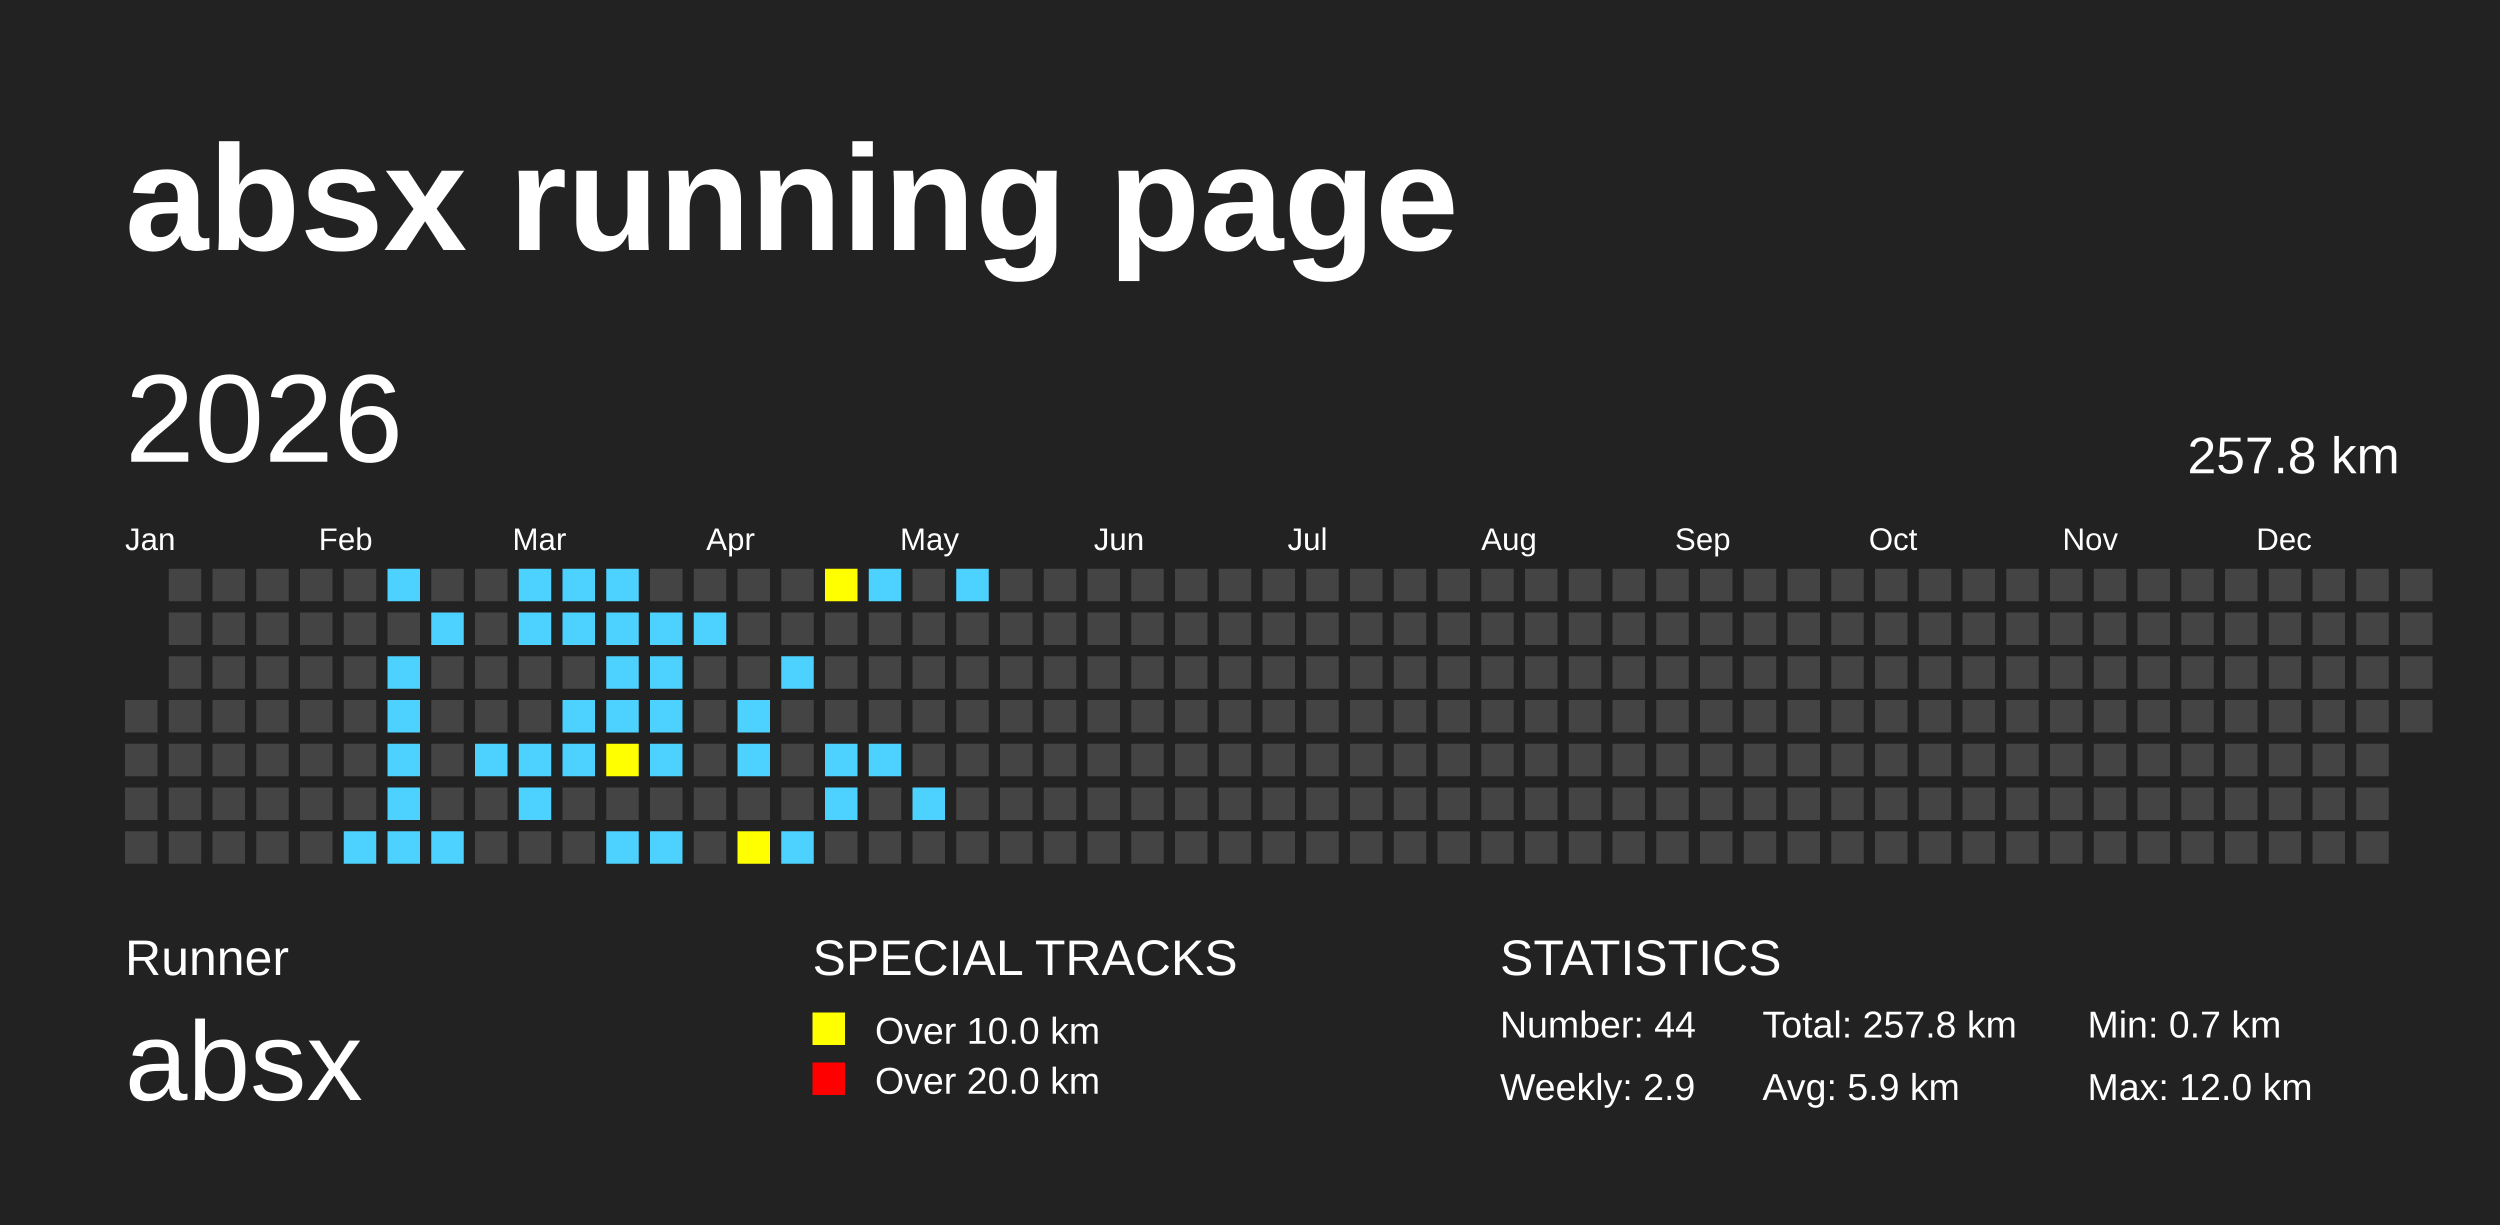
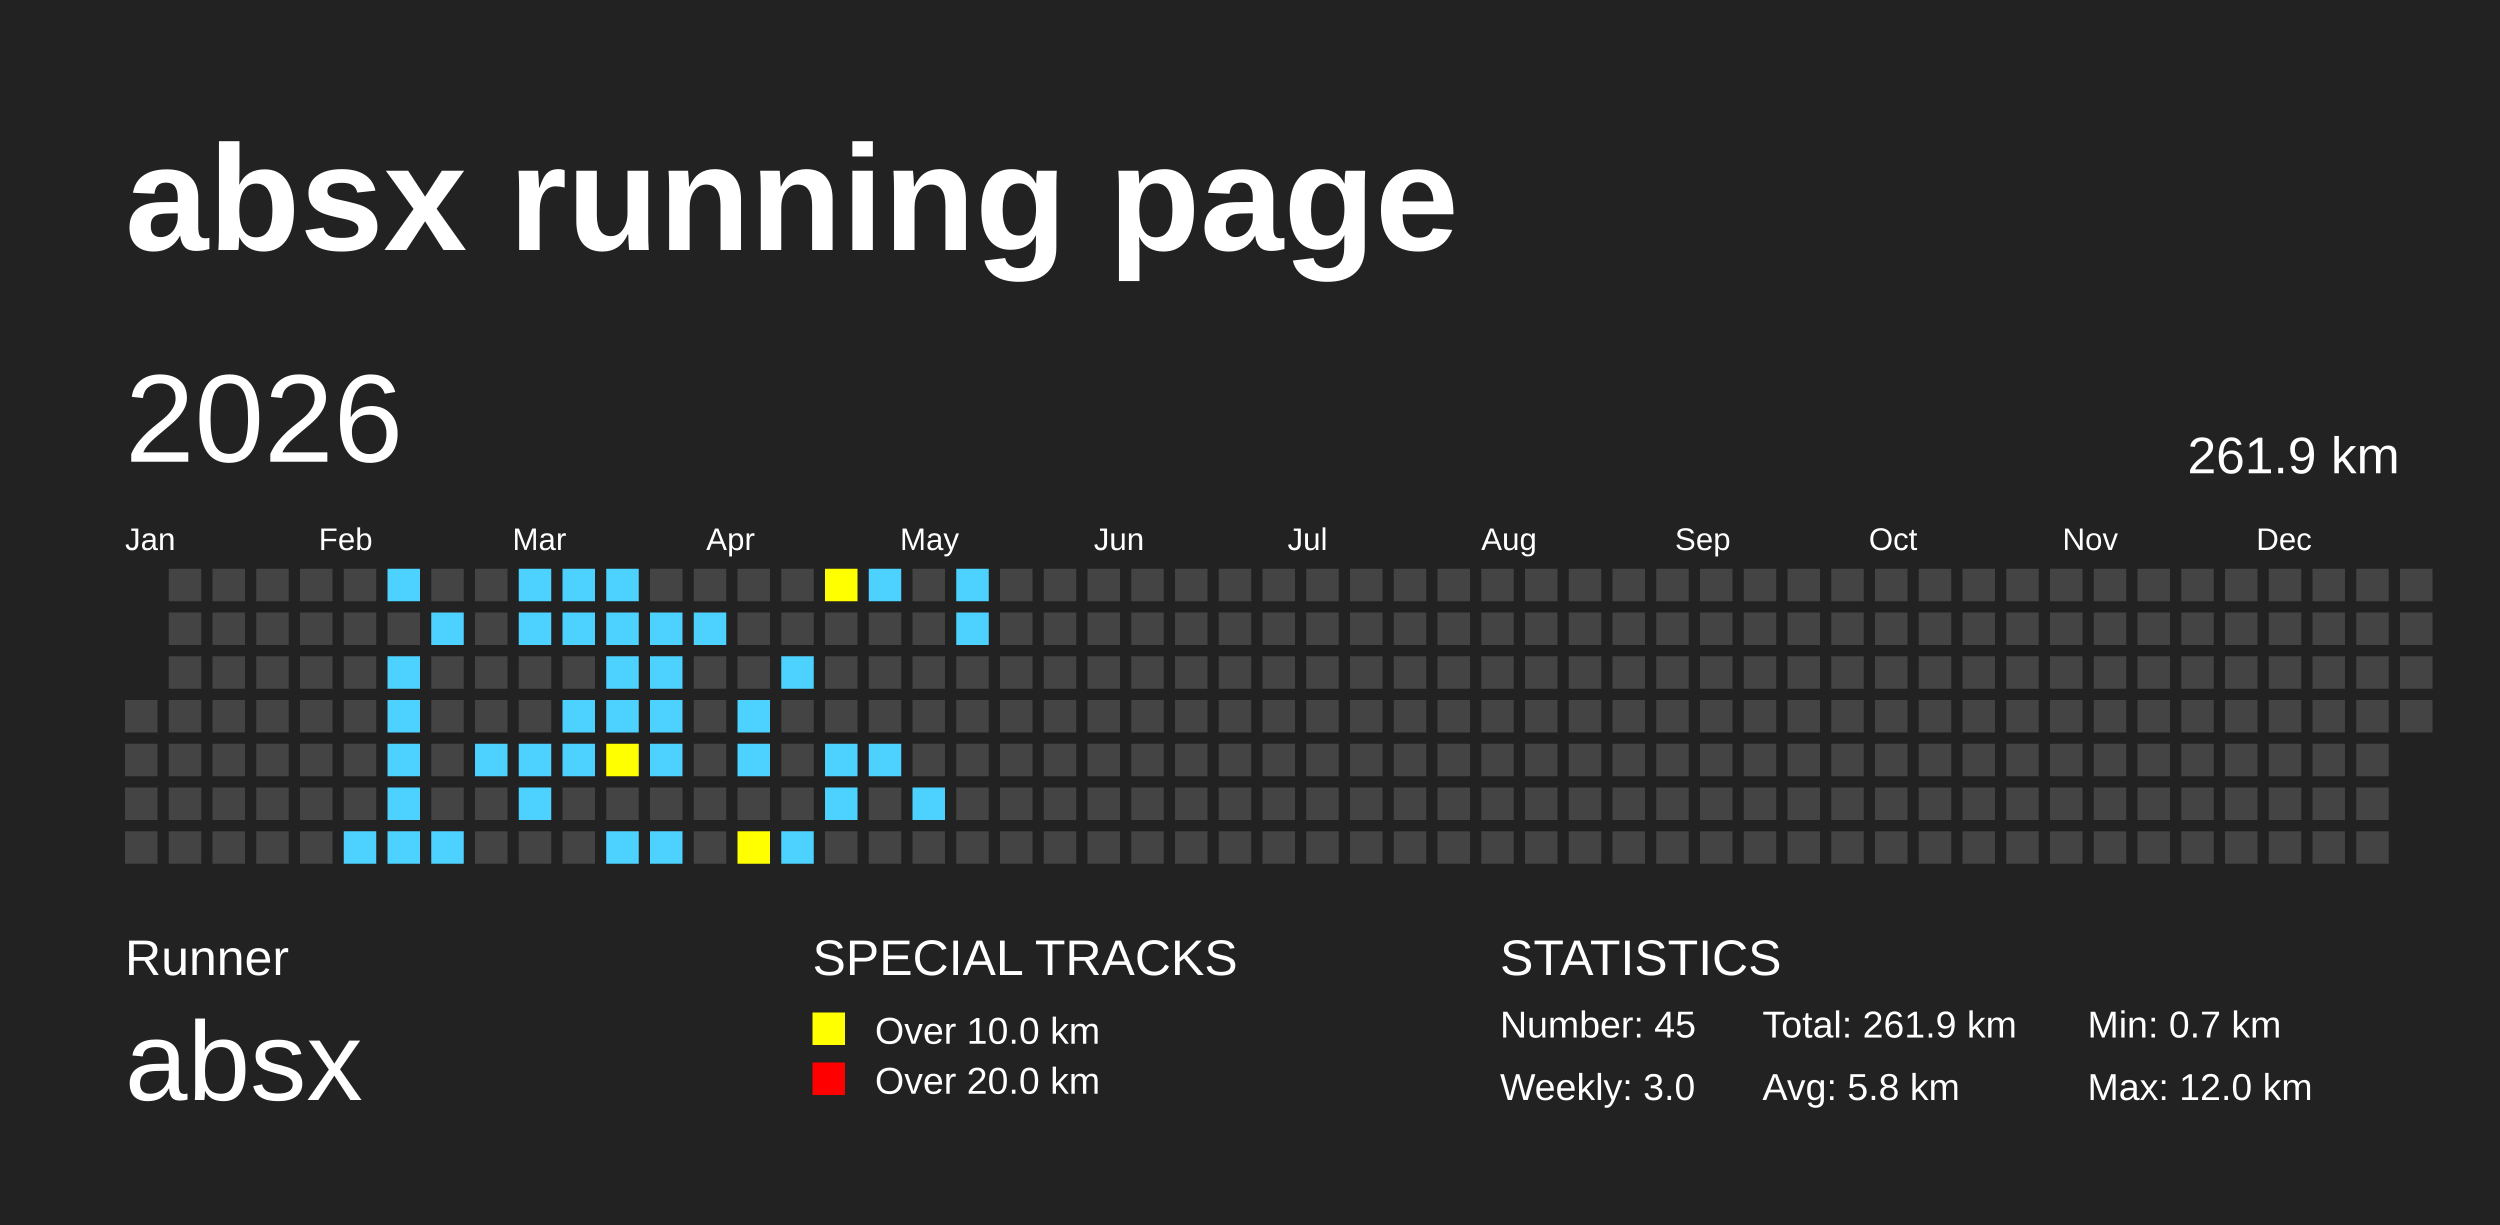
<svg xmlns="http://www.w3.org/2000/svg" baseProfile="full" height="98mm" version="1.1" viewBox="0,0,200,98" width="200mm">
  <defs />
  <rect fill="#222222" height="98" width="200" x="0" y="0" />
  <text fill="#FFFFFF" style="font-size:12px; font-family:Arial; font-weight:bold;" x="10" y="20">absx running page</text>
  <text fill="#FFFFFF" style="font-size:4px; font-family:Arial" x="10" y="78">Runner</text>
  <text fill="#FFFFFF" style="font-size:9px; font-family:Arial" x="10" y="88">absx</text>
  <text fill="#FFFFFF" style="font-size:4px; font-family:Arial" x="65" y="78">SPECIAL TRACKS</text>
  <rect fill="yellow" height="2.6" width="2.6" x="65" y="81" />
  <text fill="#FFFFFF" style="font-size:3px; font-family:Arial" x="70" y="83.5">Over 10.0 km</text>
  <rect fill="red" height="2.6" width="2.6" x="65" y="85" />
  <text fill="#FFFFFF" style="font-size:3px; font-family:Arial" x="70" y="87.5">Over 20.0 km</text>
  <text fill="#FFFFFF" style="font-size:4px; font-family:Arial" x="120" y="78">STATISTICS</text>
-   <text fill="#FFFFFF" style="font-size:3px; font-family:Arial" x="120" y="83">Number: 44</text>
-   <text fill="#FFFFFF" style="font-size:3px; font-family:Arial" x="120" y="88">Weekly: 2.9</text>
-   <text fill="#FFFFFF" style="font-size:3px; font-family:Arial" x="141" y="83">Total: 257.8 km</text>
-   <text fill="#FFFFFF" style="font-size:3px; font-family:Arial" x="141" y="88">Avg: 5.9 km</text>
+   <text fill="#FFFFFF" style="font-size:3px; font-family:Arial" x="120" y="83">Number: 45</text>
+   <text fill="#FFFFFF" style="font-size:3px; font-family:Arial" x="120" y="88">Weekly: 3.0</text>
+   <text fill="#FFFFFF" style="font-size:3px; font-family:Arial" x="141" y="83">Total: 261.9 km</text>
+   <text fill="#FFFFFF" style="font-size:3px; font-family:Arial" x="141" y="88">Avg: 5.8 km</text>
  <text fill="#FFFFFF" style="font-size:3px; font-family:Arial" x="167" y="83">Min: 0.7 km</text>
  <text fill="#FFFFFF" style="font-size:3px; font-family:Arial" x="167" y="88">Max: 12.0 km</text>
  <text dominant-baseline="hanging" fill="#FFFFFF" style="font-size:10.0px; font-family:Arial;" x="10" y="30">2026</text>
-   <text dominant-baseline="hanging" fill="#FFFFFF" style="font-size:4.125px; font-family:Arial;" x="175" y="35">257.8 km</text>
+   <text dominant-baseline="hanging" fill="#FFFFFF" style="font-size:4.125px; font-family:Arial;" x="175" y="35">261.9 km</text>
  <text fill="#FFFFFF" style="font-size:2.5px; font-family:Arial" x="10.0" y="44">Jan</text>
  <text fill="#FFFFFF" style="font-size:2.5px; font-family:Arial" x="25.5" y="44">Feb</text>
  <text fill="#FFFFFF" style="font-size:2.5px; font-family:Arial" x="41.0" y="44">Mar</text>
  <text fill="#FFFFFF" style="font-size:2.5px; font-family:Arial" x="56.5" y="44">Apr</text>
  <text fill="#FFFFFF" style="font-size:2.5px; font-family:Arial" x="72.0" y="44">May</text>
  <text fill="#FFFFFF" style="font-size:2.5px; font-family:Arial" x="87.5" y="44">Jun</text>
  <text fill="#FFFFFF" style="font-size:2.5px; font-family:Arial" x="103.0" y="44">Jul</text>
  <text fill="#FFFFFF" style="font-size:2.5px; font-family:Arial" x="118.5" y="44">Aug</text>
  <text fill="#FFFFFF" style="font-size:2.5px; font-family:Arial" x="134.0" y="44">Sep</text>
  <text fill="#FFFFFF" style="font-size:2.5px; font-family:Arial" x="149.5" y="44">Oct</text>
  <text fill="#FFFFFF" style="font-size:2.5px; font-family:Arial" x="165.0" y="44">Nov</text>
  <text fill="#FFFFFF" style="font-size:2.5px; font-family:Arial" x="180.5" y="44">Dec</text>
  <rect fill="#444444" height="2.6" width="2.6" x="10.0" y="56.0" />
  <rect fill="#444444" height="2.6" width="2.6" x="10.0" y="59.5" />
  <rect fill="#444444" height="2.6" width="2.6" x="10.0" y="63.0" />
  <rect fill="#444444" height="2.6" width="2.6" x="10.0" y="66.5" />
  <rect fill="#444444" height="2.6" width="2.6" x="13.5" y="45.5" />
  <rect fill="#444444" height="2.6" width="2.6" x="13.5" y="49.0" />
  <rect fill="#444444" height="2.6" width="2.6" x="13.5" y="52.5" />
  <rect fill="#444444" height="2.6" width="2.6" x="13.5" y="56.0" />
  <rect fill="#444444" height="2.6" width="2.6" x="13.5" y="59.5" />
  <rect fill="#444444" height="2.6" width="2.6" x="13.5" y="63.0" />
  <rect fill="#444444" height="2.6" width="2.6" x="13.5" y="66.5" />
  <rect fill="#444444" height="2.6" width="2.6" x="17.0" y="45.5" />
  <rect fill="#444444" height="2.6" width="2.6" x="17.0" y="49.0" />
  <rect fill="#444444" height="2.6" width="2.6" x="17.0" y="52.5" />
  <rect fill="#444444" height="2.6" width="2.6" x="17.0" y="56.0" />
  <rect fill="#444444" height="2.6" width="2.6" x="17.0" y="59.5" />
  <rect fill="#444444" height="2.6" width="2.6" x="17.0" y="63.0" />
  <rect fill="#444444" height="2.6" width="2.6" x="17.0" y="66.5" />
  <rect fill="#444444" height="2.6" width="2.6" x="20.5" y="45.5" />
  <rect fill="#444444" height="2.6" width="2.6" x="20.5" y="49.0" />
  <rect fill="#444444" height="2.6" width="2.6" x="20.5" y="52.5" />
  <rect fill="#444444" height="2.6" width="2.6" x="20.5" y="56.0" />
  <rect fill="#444444" height="2.6" width="2.6" x="20.5" y="59.5" />
  <rect fill="#444444" height="2.6" width="2.6" x="20.5" y="63.0" />
  <rect fill="#444444" height="2.6" width="2.6" x="20.5" y="66.5" />
  <rect fill="#444444" height="2.6" width="2.6" x="24.0" y="45.5" />
  <rect fill="#444444" height="2.6" width="2.6" x="24.0" y="49.0" />
  <rect fill="#444444" height="2.6" width="2.6" x="24.0" y="52.5" />
  <rect fill="#444444" height="2.6" width="2.6" x="24.0" y="56.0" />
  <rect fill="#444444" height="2.6" width="2.6" x="24.0" y="59.5" />
  <rect fill="#444444" height="2.6" width="2.6" x="24.0" y="63.0" />
  <rect fill="#444444" height="2.6" width="2.6" x="24.0" y="66.5" />
  <rect fill="#444444" height="2.6" width="2.6" x="27.5" y="45.5" />
  <rect fill="#444444" height="2.6" width="2.6" x="27.5" y="49.0" />
  <rect fill="#444444" height="2.6" width="2.6" x="27.5" y="52.5" />
  <rect fill="#444444" height="2.6" width="2.6" x="27.5" y="56.0" />
  <rect fill="#444444" height="2.6" width="2.6" x="27.5" y="59.5" />
  <rect fill="#444444" height="2.6" width="2.6" x="27.5" y="63.0" />
  <rect fill="#4DD2FF" height="2.6" width="2.6" x="27.5" y="66.5" />
  <rect fill="#4DD2FF" height="2.6" width="2.6" x="31.0" y="45.5" />
  <rect fill="#444444" height="2.6" width="2.6" x="31.0" y="49.0" />
  <rect fill="#4DD2FF" height="2.6" width="2.6" x="31.0" y="52.5" />
  <rect fill="#4DD2FF" height="2.6" width="2.6" x="31.0" y="56.0" />
  <rect fill="#4DD2FF" height="2.6" width="2.6" x="31.0" y="59.5" />
  <rect fill="#4DD2FF" height="2.6" width="2.6" x="31.0" y="63.0" />
  <rect fill="#4DD2FF" height="2.6" width="2.6" x="31.0" y="66.5" />
  <rect fill="#444444" height="2.6" width="2.6" x="34.5" y="45.5" />
  <rect fill="#4DD2FF" height="2.6" width="2.6" x="34.5" y="49.0" />
  <rect fill="#444444" height="2.6" width="2.6" x="34.5" y="52.5" />
  <rect fill="#444444" height="2.6" width="2.6" x="34.5" y="56.0" />
  <rect fill="#444444" height="2.6" width="2.6" x="34.5" y="59.5" />
  <rect fill="#444444" height="2.6" width="2.6" x="34.5" y="63.0" />
  <rect fill="#4DD2FF" height="2.6" width="2.6" x="34.5" y="66.5" />
  <rect fill="#444444" height="2.6" width="2.6" x="38.0" y="45.5" />
  <rect fill="#444444" height="2.6" width="2.6" x="38.0" y="49.0" />
  <rect fill="#444444" height="2.6" width="2.6" x="38.0" y="52.5" />
  <rect fill="#444444" height="2.6" width="2.6" x="38.0" y="56.0" />
  <rect fill="#4DD2FF" height="2.6" width="2.6" x="38.0" y="59.5" />
  <rect fill="#444444" height="2.6" width="2.6" x="38.0" y="63.0" />
  <rect fill="#444444" height="2.6" width="2.6" x="38.0" y="66.5" />
  <rect fill="#4DD2FF" height="2.6" width="2.6" x="41.5" y="45.5" />
  <rect fill="#4DD2FF" height="2.6" width="2.6" x="41.5" y="49.0" />
  <rect fill="#444444" height="2.6" width="2.6" x="41.5" y="52.5" />
  <rect fill="#444444" height="2.6" width="2.6" x="41.5" y="56.0" />
  <rect fill="#4DD2FF" height="2.6" width="2.6" x="41.5" y="59.5" />
  <rect fill="#4DD2FF" height="2.6" width="2.6" x="41.5" y="63.0" />
  <rect fill="#444444" height="2.6" width="2.6" x="41.5" y="66.5" />
  <rect fill="#4DD2FF" height="2.6" width="2.6" x="45.0" y="45.5" />
  <rect fill="#4DD2FF" height="2.6" width="2.6" x="45.0" y="49.0" />
  <rect fill="#444444" height="2.6" width="2.6" x="45.0" y="52.5" />
  <rect fill="#4DD2FF" height="2.6" width="2.6" x="45.0" y="56.0" />
  <rect fill="#4DD2FF" height="2.6" width="2.6" x="45.0" y="59.5" />
  <rect fill="#444444" height="2.6" width="2.6" x="45.0" y="63.0" />
  <rect fill="#444444" height="2.6" width="2.6" x="45.0" y="66.5" />
  <rect fill="#4DD2FF" height="2.6" width="2.6" x="48.5" y="45.5" />
  <rect fill="#4DD2FF" height="2.6" width="2.6" x="48.5" y="49.0" />
  <rect fill="#4DD2FF" height="2.6" width="2.6" x="48.5" y="52.5" />
  <rect fill="#4DD2FF" height="2.6" width="2.6" x="48.5" y="56.0" />
  <rect fill="yellow" height="2.6" width="2.6" x="48.5" y="59.5" />
  <rect fill="#444444" height="2.6" width="2.6" x="48.5" y="63.0" />
  <rect fill="#4DD2FF" height="2.6" width="2.6" x="48.5" y="66.5" />
  <rect fill="#444444" height="2.6" width="2.6" x="52.0" y="45.5" />
  <rect fill="#4DD2FF" height="2.6" width="2.6" x="52.0" y="49.0" />
  <rect fill="#4DD2FF" height="2.6" width="2.6" x="52.0" y="52.5" />
  <rect fill="#4DD2FF" height="2.6" width="2.6" x="52.0" y="56.0" />
  <rect fill="#4DD2FF" height="2.6" width="2.6" x="52.0" y="59.5" />
  <rect fill="#444444" height="2.6" width="2.6" x="52.0" y="63.0" />
  <rect fill="#4DD2FF" height="2.6" width="2.6" x="52.0" y="66.5" />
  <rect fill="#444444" height="2.6" width="2.6" x="55.5" y="45.5" />
  <rect fill="#4DD2FF" height="2.6" width="2.6" x="55.5" y="49.0" />
  <rect fill="#444444" height="2.6" width="2.6" x="55.5" y="52.5" />
  <rect fill="#444444" height="2.6" width="2.6" x="55.5" y="56.0" />
  <rect fill="#444444" height="2.6" width="2.6" x="55.5" y="59.5" />
  <rect fill="#444444" height="2.6" width="2.6" x="55.5" y="63.0" />
  <rect fill="#444444" height="2.6" width="2.6" x="55.5" y="66.5" />
  <rect fill="#444444" height="2.6" width="2.6" x="59.0" y="45.5" />
  <rect fill="#444444" height="2.6" width="2.6" x="59.0" y="49.0" />
  <rect fill="#444444" height="2.6" width="2.6" x="59.0" y="52.5" />
  <rect fill="#4DD2FF" height="2.6" width="2.6" x="59.0" y="56.0" />
  <rect fill="#4DD2FF" height="2.6" width="2.6" x="59.0" y="59.5" />
  <rect fill="#444444" height="2.6" width="2.6" x="59.0" y="63.0" />
  <rect fill="yellow" height="2.6" width="2.6" x="59.0" y="66.5" />
  <rect fill="#444444" height="2.6" width="2.6" x="62.5" y="45.5" />
  <rect fill="#444444" height="2.6" width="2.6" x="62.5" y="49.0" />
  <rect fill="#4DD2FF" height="2.6" width="2.6" x="62.5" y="52.5" />
  <rect fill="#444444" height="2.6" width="2.6" x="62.5" y="56.0" />
  <rect fill="#444444" height="2.6" width="2.6" x="62.5" y="59.5" />
  <rect fill="#444444" height="2.6" width="2.6" x="62.5" y="63.0" />
  <rect fill="#4DD2FF" height="2.6" width="2.6" x="62.5" y="66.5" />
  <rect fill="yellow" height="2.6" width="2.6" x="66.0" y="45.5" />
  <rect fill="#444444" height="2.6" width="2.6" x="66.0" y="49.0" />
  <rect fill="#444444" height="2.6" width="2.6" x="66.0" y="52.5" />
  <rect fill="#444444" height="2.6" width="2.6" x="66.0" y="56.0" />
  <rect fill="#4DD2FF" height="2.6" width="2.6" x="66.0" y="59.5" />
  <rect fill="#4DD2FF" height="2.6" width="2.6" x="66.0" y="63.0" />
  <rect fill="#444444" height="2.6" width="2.6" x="66.0" y="66.5" />
  <rect fill="#4DD2FF" height="2.6" width="2.6" x="69.5" y="45.5" />
  <rect fill="#444444" height="2.6" width="2.6" x="69.5" y="49.0" />
  <rect fill="#444444" height="2.6" width="2.6" x="69.5" y="52.5" />
  <rect fill="#444444" height="2.6" width="2.6" x="69.5" y="56.0" />
  <rect fill="#4DD2FF" height="2.6" width="2.6" x="69.5" y="59.5" />
  <rect fill="#444444" height="2.6" width="2.6" x="69.5" y="63.0" />
  <rect fill="#444444" height="2.6" width="2.6" x="69.5" y="66.5" />
  <rect fill="#444444" height="2.6" width="2.6" x="73.0" y="45.5" />
  <rect fill="#444444" height="2.6" width="2.6" x="73.0" y="49.0" />
  <rect fill="#444444" height="2.6" width="2.6" x="73.0" y="52.5" />
  <rect fill="#444444" height="2.6" width="2.6" x="73.0" y="56.0" />
  <rect fill="#444444" height="2.6" width="2.6" x="73.0" y="59.5" />
  <rect fill="#4DD2FF" height="2.6" width="2.6" x="73.0" y="63.0" />
  <rect fill="#444444" height="2.6" width="2.6" x="73.0" y="66.5" />
  <rect fill="#4DD2FF" height="2.6" width="2.6" x="76.5" y="45.5" />
-   <rect fill="#444444" height="2.6" width="2.6" x="76.5" y="49.0" />
+   <rect fill="#4DD2FF" height="2.6" width="2.6" x="76.5" y="49.0" />
  <rect fill="#444444" height="2.6" width="2.6" x="76.5" y="52.5" />
  <rect fill="#444444" height="2.6" width="2.6" x="76.5" y="56.0" />
  <rect fill="#444444" height="2.6" width="2.6" x="76.5" y="59.5" />
  <rect fill="#444444" height="2.6" width="2.6" x="76.5" y="63.0" />
  <rect fill="#444444" height="2.6" width="2.6" x="76.5" y="66.5" />
  <rect fill="#444444" height="2.6" width="2.6" x="80.0" y="45.5" />
  <rect fill="#444444" height="2.6" width="2.6" x="80.0" y="49.0" />
  <rect fill="#444444" height="2.6" width="2.6" x="80.0" y="52.5" />
  <rect fill="#444444" height="2.6" width="2.6" x="80.0" y="56.0" />
  <rect fill="#444444" height="2.6" width="2.6" x="80.0" y="59.5" />
  <rect fill="#444444" height="2.6" width="2.6" x="80.0" y="63.0" />
  <rect fill="#444444" height="2.6" width="2.6" x="80.0" y="66.5" />
  <rect fill="#444444" height="2.6" width="2.6" x="83.5" y="45.5" />
  <rect fill="#444444" height="2.6" width="2.6" x="83.5" y="49.0" />
  <rect fill="#444444" height="2.6" width="2.6" x="83.5" y="52.5" />
  <rect fill="#444444" height="2.6" width="2.6" x="83.5" y="56.0" />
  <rect fill="#444444" height="2.6" width="2.6" x="83.5" y="59.5" />
  <rect fill="#444444" height="2.6" width="2.6" x="83.5" y="63.0" />
  <rect fill="#444444" height="2.6" width="2.6" x="83.5" y="66.5" />
  <rect fill="#444444" height="2.6" width="2.6" x="87.0" y="45.5" />
  <rect fill="#444444" height="2.6" width="2.6" x="87.0" y="49.0" />
  <rect fill="#444444" height="2.6" width="2.6" x="87.0" y="52.5" />
  <rect fill="#444444" height="2.6" width="2.6" x="87.0" y="56.0" />
  <rect fill="#444444" height="2.6" width="2.6" x="87.0" y="59.5" />
  <rect fill="#444444" height="2.6" width="2.6" x="87.0" y="63.0" />
  <rect fill="#444444" height="2.6" width="2.6" x="87.0" y="66.5" />
  <rect fill="#444444" height="2.6" width="2.6" x="90.5" y="45.5" />
  <rect fill="#444444" height="2.6" width="2.6" x="90.5" y="49.0" />
  <rect fill="#444444" height="2.6" width="2.6" x="90.5" y="52.5" />
  <rect fill="#444444" height="2.6" width="2.6" x="90.5" y="56.0" />
  <rect fill="#444444" height="2.6" width="2.6" x="90.5" y="59.5" />
  <rect fill="#444444" height="2.6" width="2.6" x="90.5" y="63.0" />
  <rect fill="#444444" height="2.6" width="2.6" x="90.5" y="66.5" />
  <rect fill="#444444" height="2.6" width="2.6" x="94.0" y="45.5" />
  <rect fill="#444444" height="2.6" width="2.6" x="94.0" y="49.0" />
  <rect fill="#444444" height="2.6" width="2.6" x="94.0" y="52.5" />
  <rect fill="#444444" height="2.6" width="2.6" x="94.0" y="56.0" />
  <rect fill="#444444" height="2.6" width="2.6" x="94.0" y="59.5" />
  <rect fill="#444444" height="2.6" width="2.6" x="94.0" y="63.0" />
  <rect fill="#444444" height="2.6" width="2.6" x="94.0" y="66.5" />
  <rect fill="#444444" height="2.6" width="2.6" x="97.5" y="45.5" />
  <rect fill="#444444" height="2.6" width="2.6" x="97.5" y="49.0" />
  <rect fill="#444444" height="2.6" width="2.6" x="97.5" y="52.5" />
  <rect fill="#444444" height="2.6" width="2.6" x="97.5" y="56.0" />
  <rect fill="#444444" height="2.6" width="2.6" x="97.5" y="59.5" />
  <rect fill="#444444" height="2.6" width="2.6" x="97.5" y="63.0" />
  <rect fill="#444444" height="2.6" width="2.6" x="97.5" y="66.5" />
  <rect fill="#444444" height="2.6" width="2.6" x="101.0" y="45.5" />
  <rect fill="#444444" height="2.6" width="2.6" x="101.0" y="49.0" />
  <rect fill="#444444" height="2.6" width="2.6" x="101.0" y="52.5" />
  <rect fill="#444444" height="2.6" width="2.6" x="101.0" y="56.0" />
  <rect fill="#444444" height="2.6" width="2.6" x="101.0" y="59.5" />
  <rect fill="#444444" height="2.6" width="2.6" x="101.0" y="63.0" />
  <rect fill="#444444" height="2.6" width="2.6" x="101.0" y="66.5" />
  <rect fill="#444444" height="2.6" width="2.6" x="104.5" y="45.5" />
  <rect fill="#444444" height="2.6" width="2.6" x="104.5" y="49.0" />
  <rect fill="#444444" height="2.6" width="2.6" x="104.5" y="52.5" />
  <rect fill="#444444" height="2.6" width="2.6" x="104.5" y="56.0" />
  <rect fill="#444444" height="2.6" width="2.6" x="104.5" y="59.5" />
  <rect fill="#444444" height="2.6" width="2.6" x="104.5" y="63.0" />
  <rect fill="#444444" height="2.6" width="2.6" x="104.5" y="66.5" />
  <rect fill="#444444" height="2.6" width="2.6" x="108.0" y="45.5" />
  <rect fill="#444444" height="2.6" width="2.6" x="108.0" y="49.0" />
  <rect fill="#444444" height="2.6" width="2.6" x="108.0" y="52.5" />
  <rect fill="#444444" height="2.6" width="2.6" x="108.0" y="56.0" />
  <rect fill="#444444" height="2.6" width="2.6" x="108.0" y="59.5" />
  <rect fill="#444444" height="2.6" width="2.6" x="108.0" y="63.0" />
  <rect fill="#444444" height="2.6" width="2.6" x="108.0" y="66.5" />
  <rect fill="#444444" height="2.6" width="2.6" x="111.5" y="45.5" />
  <rect fill="#444444" height="2.6" width="2.6" x="111.5" y="49.0" />
  <rect fill="#444444" height="2.6" width="2.6" x="111.5" y="52.5" />
  <rect fill="#444444" height="2.6" width="2.6" x="111.5" y="56.0" />
  <rect fill="#444444" height="2.6" width="2.6" x="111.5" y="59.5" />
  <rect fill="#444444" height="2.6" width="2.6" x="111.5" y="63.0" />
  <rect fill="#444444" height="2.6" width="2.6" x="111.5" y="66.5" />
  <rect fill="#444444" height="2.6" width="2.6" x="115.0" y="45.5" />
  <rect fill="#444444" height="2.6" width="2.6" x="115.0" y="49.0" />
  <rect fill="#444444" height="2.6" width="2.6" x="115.0" y="52.5" />
  <rect fill="#444444" height="2.6" width="2.6" x="115.0" y="56.0" />
  <rect fill="#444444" height="2.6" width="2.6" x="115.0" y="59.5" />
  <rect fill="#444444" height="2.6" width="2.6" x="115.0" y="63.0" />
  <rect fill="#444444" height="2.6" width="2.6" x="115.0" y="66.5" />
  <rect fill="#444444" height="2.6" width="2.6" x="118.5" y="45.5" />
  <rect fill="#444444" height="2.6" width="2.6" x="118.5" y="49.0" />
  <rect fill="#444444" height="2.6" width="2.6" x="118.5" y="52.5" />
  <rect fill="#444444" height="2.6" width="2.6" x="118.5" y="56.0" />
  <rect fill="#444444" height="2.6" width="2.6" x="118.5" y="59.5" />
  <rect fill="#444444" height="2.6" width="2.6" x="118.5" y="63.0" />
  <rect fill="#444444" height="2.6" width="2.6" x="118.5" y="66.5" />
  <rect fill="#444444" height="2.6" width="2.6" x="122.0" y="45.5" />
  <rect fill="#444444" height="2.6" width="2.6" x="122.0" y="49.0" />
  <rect fill="#444444" height="2.6" width="2.6" x="122.0" y="52.5" />
  <rect fill="#444444" height="2.6" width="2.6" x="122.0" y="56.0" />
  <rect fill="#444444" height="2.6" width="2.6" x="122.0" y="59.5" />
  <rect fill="#444444" height="2.6" width="2.6" x="122.0" y="63.0" />
  <rect fill="#444444" height="2.6" width="2.6" x="122.0" y="66.5" />
  <rect fill="#444444" height="2.6" width="2.6" x="125.5" y="45.5" />
  <rect fill="#444444" height="2.6" width="2.6" x="125.5" y="49.0" />
  <rect fill="#444444" height="2.6" width="2.6" x="125.5" y="52.5" />
  <rect fill="#444444" height="2.6" width="2.6" x="125.5" y="56.0" />
  <rect fill="#444444" height="2.6" width="2.6" x="125.5" y="59.5" />
  <rect fill="#444444" height="2.6" width="2.6" x="125.5" y="63.0" />
  <rect fill="#444444" height="2.6" width="2.6" x="125.5" y="66.5" />
  <rect fill="#444444" height="2.6" width="2.6" x="129.0" y="45.5" />
  <rect fill="#444444" height="2.6" width="2.6" x="129.0" y="49.0" />
  <rect fill="#444444" height="2.6" width="2.6" x="129.0" y="52.5" />
  <rect fill="#444444" height="2.6" width="2.6" x="129.0" y="56.0" />
  <rect fill="#444444" height="2.6" width="2.6" x="129.0" y="59.5" />
  <rect fill="#444444" height="2.6" width="2.6" x="129.0" y="63.0" />
  <rect fill="#444444" height="2.6" width="2.6" x="129.0" y="66.5" />
  <rect fill="#444444" height="2.6" width="2.6" x="132.5" y="45.5" />
  <rect fill="#444444" height="2.6" width="2.6" x="132.5" y="49.0" />
  <rect fill="#444444" height="2.6" width="2.6" x="132.5" y="52.5" />
  <rect fill="#444444" height="2.6" width="2.6" x="132.5" y="56.0" />
  <rect fill="#444444" height="2.6" width="2.6" x="132.5" y="59.5" />
  <rect fill="#444444" height="2.6" width="2.6" x="132.5" y="63.0" />
  <rect fill="#444444" height="2.6" width="2.6" x="132.5" y="66.5" />
  <rect fill="#444444" height="2.6" width="2.6" x="136.0" y="45.5" />
  <rect fill="#444444" height="2.6" width="2.6" x="136.0" y="49.0" />
  <rect fill="#444444" height="2.6" width="2.6" x="136.0" y="52.5" />
  <rect fill="#444444" height="2.6" width="2.6" x="136.0" y="56.0" />
  <rect fill="#444444" height="2.6" width="2.6" x="136.0" y="59.5" />
  <rect fill="#444444" height="2.6" width="2.6" x="136.0" y="63.0" />
  <rect fill="#444444" height="2.6" width="2.6" x="136.0" y="66.5" />
  <rect fill="#444444" height="2.6" width="2.6" x="139.5" y="45.5" />
  <rect fill="#444444" height="2.6" width="2.6" x="139.5" y="49.0" />
  <rect fill="#444444" height="2.6" width="2.6" x="139.5" y="52.5" />
  <rect fill="#444444" height="2.6" width="2.6" x="139.5" y="56.0" />
  <rect fill="#444444" height="2.6" width="2.6" x="139.5" y="59.5" />
  <rect fill="#444444" height="2.6" width="2.6" x="139.5" y="63.0" />
  <rect fill="#444444" height="2.6" width="2.6" x="139.5" y="66.5" />
  <rect fill="#444444" height="2.6" width="2.6" x="143.0" y="45.5" />
  <rect fill="#444444" height="2.6" width="2.6" x="143.0" y="49.0" />
  <rect fill="#444444" height="2.6" width="2.6" x="143.0" y="52.5" />
  <rect fill="#444444" height="2.6" width="2.6" x="143.0" y="56.0" />
  <rect fill="#444444" height="2.6" width="2.6" x="143.0" y="59.5" />
  <rect fill="#444444" height="2.6" width="2.6" x="143.0" y="63.0" />
  <rect fill="#444444" height="2.6" width="2.6" x="143.0" y="66.5" />
  <rect fill="#444444" height="2.6" width="2.6" x="146.5" y="45.5" />
  <rect fill="#444444" height="2.6" width="2.6" x="146.5" y="49.0" />
  <rect fill="#444444" height="2.6" width="2.6" x="146.5" y="52.5" />
  <rect fill="#444444" height="2.6" width="2.6" x="146.5" y="56.0" />
  <rect fill="#444444" height="2.6" width="2.6" x="146.5" y="59.5" />
  <rect fill="#444444" height="2.6" width="2.6" x="146.5" y="63.0" />
  <rect fill="#444444" height="2.6" width="2.6" x="146.5" y="66.5" />
  <rect fill="#444444" height="2.6" width="2.6" x="150.0" y="45.5" />
  <rect fill="#444444" height="2.6" width="2.6" x="150.0" y="49.0" />
  <rect fill="#444444" height="2.6" width="2.6" x="150.0" y="52.5" />
  <rect fill="#444444" height="2.6" width="2.6" x="150.0" y="56.0" />
  <rect fill="#444444" height="2.6" width="2.6" x="150.0" y="59.5" />
  <rect fill="#444444" height="2.6" width="2.6" x="150.0" y="63.0" />
  <rect fill="#444444" height="2.6" width="2.6" x="150.0" y="66.5" />
  <rect fill="#444444" height="2.6" width="2.6" x="153.5" y="45.5" />
  <rect fill="#444444" height="2.6" width="2.6" x="153.5" y="49.0" />
  <rect fill="#444444" height="2.6" width="2.6" x="153.5" y="52.5" />
  <rect fill="#444444" height="2.6" width="2.6" x="153.5" y="56.0" />
  <rect fill="#444444" height="2.6" width="2.6" x="153.5" y="59.5" />
  <rect fill="#444444" height="2.6" width="2.6" x="153.5" y="63.0" />
  <rect fill="#444444" height="2.6" width="2.6" x="153.5" y="66.5" />
  <rect fill="#444444" height="2.6" width="2.6" x="157.0" y="45.5" />
  <rect fill="#444444" height="2.6" width="2.6" x="157.0" y="49.0" />
  <rect fill="#444444" height="2.6" width="2.6" x="157.0" y="52.5" />
  <rect fill="#444444" height="2.6" width="2.6" x="157.0" y="56.0" />
  <rect fill="#444444" height="2.6" width="2.6" x="157.0" y="59.5" />
  <rect fill="#444444" height="2.6" width="2.6" x="157.0" y="63.0" />
  <rect fill="#444444" height="2.6" width="2.6" x="157.0" y="66.5" />
  <rect fill="#444444" height="2.6" width="2.6" x="160.5" y="45.5" />
  <rect fill="#444444" height="2.6" width="2.6" x="160.5" y="49.0" />
  <rect fill="#444444" height="2.6" width="2.6" x="160.5" y="52.5" />
  <rect fill="#444444" height="2.6" width="2.6" x="160.5" y="56.0" />
  <rect fill="#444444" height="2.6" width="2.6" x="160.5" y="59.5" />
  <rect fill="#444444" height="2.6" width="2.6" x="160.5" y="63.0" />
  <rect fill="#444444" height="2.6" width="2.6" x="160.5" y="66.5" />
  <rect fill="#444444" height="2.6" width="2.6" x="164.0" y="45.5" />
  <rect fill="#444444" height="2.6" width="2.6" x="164.0" y="49.0" />
  <rect fill="#444444" height="2.6" width="2.6" x="164.0" y="52.5" />
  <rect fill="#444444" height="2.6" width="2.6" x="164.0" y="56.0" />
  <rect fill="#444444" height="2.6" width="2.6" x="164.0" y="59.5" />
  <rect fill="#444444" height="2.6" width="2.6" x="164.0" y="63.0" />
  <rect fill="#444444" height="2.6" width="2.6" x="164.0" y="66.5" />
  <rect fill="#444444" height="2.6" width="2.6" x="167.5" y="45.5" />
  <rect fill="#444444" height="2.6" width="2.6" x="167.5" y="49.0" />
  <rect fill="#444444" height="2.6" width="2.6" x="167.5" y="52.5" />
  <rect fill="#444444" height="2.6" width="2.6" x="167.5" y="56.0" />
  <rect fill="#444444" height="2.6" width="2.6" x="167.5" y="59.5" />
  <rect fill="#444444" height="2.6" width="2.6" x="167.5" y="63.0" />
  <rect fill="#444444" height="2.6" width="2.6" x="167.5" y="66.5" />
  <rect fill="#444444" height="2.6" width="2.6" x="171.0" y="45.5" />
  <rect fill="#444444" height="2.6" width="2.6" x="171.0" y="49.0" />
  <rect fill="#444444" height="2.6" width="2.6" x="171.0" y="52.5" />
  <rect fill="#444444" height="2.6" width="2.6" x="171.0" y="56.0" />
  <rect fill="#444444" height="2.6" width="2.6" x="171.0" y="59.5" />
  <rect fill="#444444" height="2.6" width="2.6" x="171.0" y="63.0" />
  <rect fill="#444444" height="2.6" width="2.6" x="171.0" y="66.5" />
  <rect fill="#444444" height="2.6" width="2.6" x="174.5" y="45.5" />
  <rect fill="#444444" height="2.6" width="2.6" x="174.5" y="49.0" />
  <rect fill="#444444" height="2.6" width="2.6" x="174.5" y="52.5" />
  <rect fill="#444444" height="2.6" width="2.6" x="174.5" y="56.0" />
  <rect fill="#444444" height="2.6" width="2.6" x="174.5" y="59.5" />
  <rect fill="#444444" height="2.6" width="2.6" x="174.5" y="63.0" />
  <rect fill="#444444" height="2.6" width="2.6" x="174.5" y="66.5" />
  <rect fill="#444444" height="2.6" width="2.6" x="178.0" y="45.5" />
  <rect fill="#444444" height="2.6" width="2.6" x="178.0" y="49.0" />
  <rect fill="#444444" height="2.6" width="2.6" x="178.0" y="52.5" />
  <rect fill="#444444" height="2.6" width="2.6" x="178.0" y="56.0" />
  <rect fill="#444444" height="2.6" width="2.6" x="178.0" y="59.5" />
  <rect fill="#444444" height="2.6" width="2.6" x="178.0" y="63.0" />
  <rect fill="#444444" height="2.6" width="2.6" x="178.0" y="66.5" />
  <rect fill="#444444" height="2.6" width="2.6" x="181.5" y="45.5" />
  <rect fill="#444444" height="2.6" width="2.6" x="181.5" y="49.0" />
  <rect fill="#444444" height="2.6" width="2.6" x="181.5" y="52.5" />
  <rect fill="#444444" height="2.6" width="2.6" x="181.5" y="56.0" />
  <rect fill="#444444" height="2.6" width="2.6" x="181.5" y="59.5" />
  <rect fill="#444444" height="2.6" width="2.6" x="181.5" y="63.0" />
  <rect fill="#444444" height="2.6" width="2.6" x="181.5" y="66.5" />
  <rect fill="#444444" height="2.6" width="2.6" x="185.0" y="45.5" />
  <rect fill="#444444" height="2.6" width="2.6" x="185.0" y="49.0" />
  <rect fill="#444444" height="2.6" width="2.6" x="185.0" y="52.5" />
  <rect fill="#444444" height="2.6" width="2.6" x="185.0" y="56.0" />
  <rect fill="#444444" height="2.6" width="2.6" x="185.0" y="59.5" />
  <rect fill="#444444" height="2.6" width="2.6" x="185.0" y="63.0" />
  <rect fill="#444444" height="2.6" width="2.6" x="185.0" y="66.5" />
  <rect fill="#444444" height="2.6" width="2.6" x="188.5" y="45.5" />
  <rect fill="#444444" height="2.6" width="2.6" x="188.5" y="49.0" />
  <rect fill="#444444" height="2.6" width="2.6" x="188.5" y="52.5" />
  <rect fill="#444444" height="2.6" width="2.6" x="188.5" y="56.0" />
  <rect fill="#444444" height="2.6" width="2.6" x="188.5" y="59.5" />
  <rect fill="#444444" height="2.6" width="2.6" x="188.5" y="63.0" />
  <rect fill="#444444" height="2.6" width="2.6" x="188.5" y="66.5" />
  <rect fill="#444444" height="2.6" width="2.6" x="192.0" y="45.5" />
  <rect fill="#444444" height="2.6" width="2.6" x="192.0" y="49.0" />
  <rect fill="#444444" height="2.6" width="2.6" x="192.0" y="52.5" />
  <rect fill="#444444" height="2.6" width="2.6" x="192.0" y="56.0" />
</svg>
